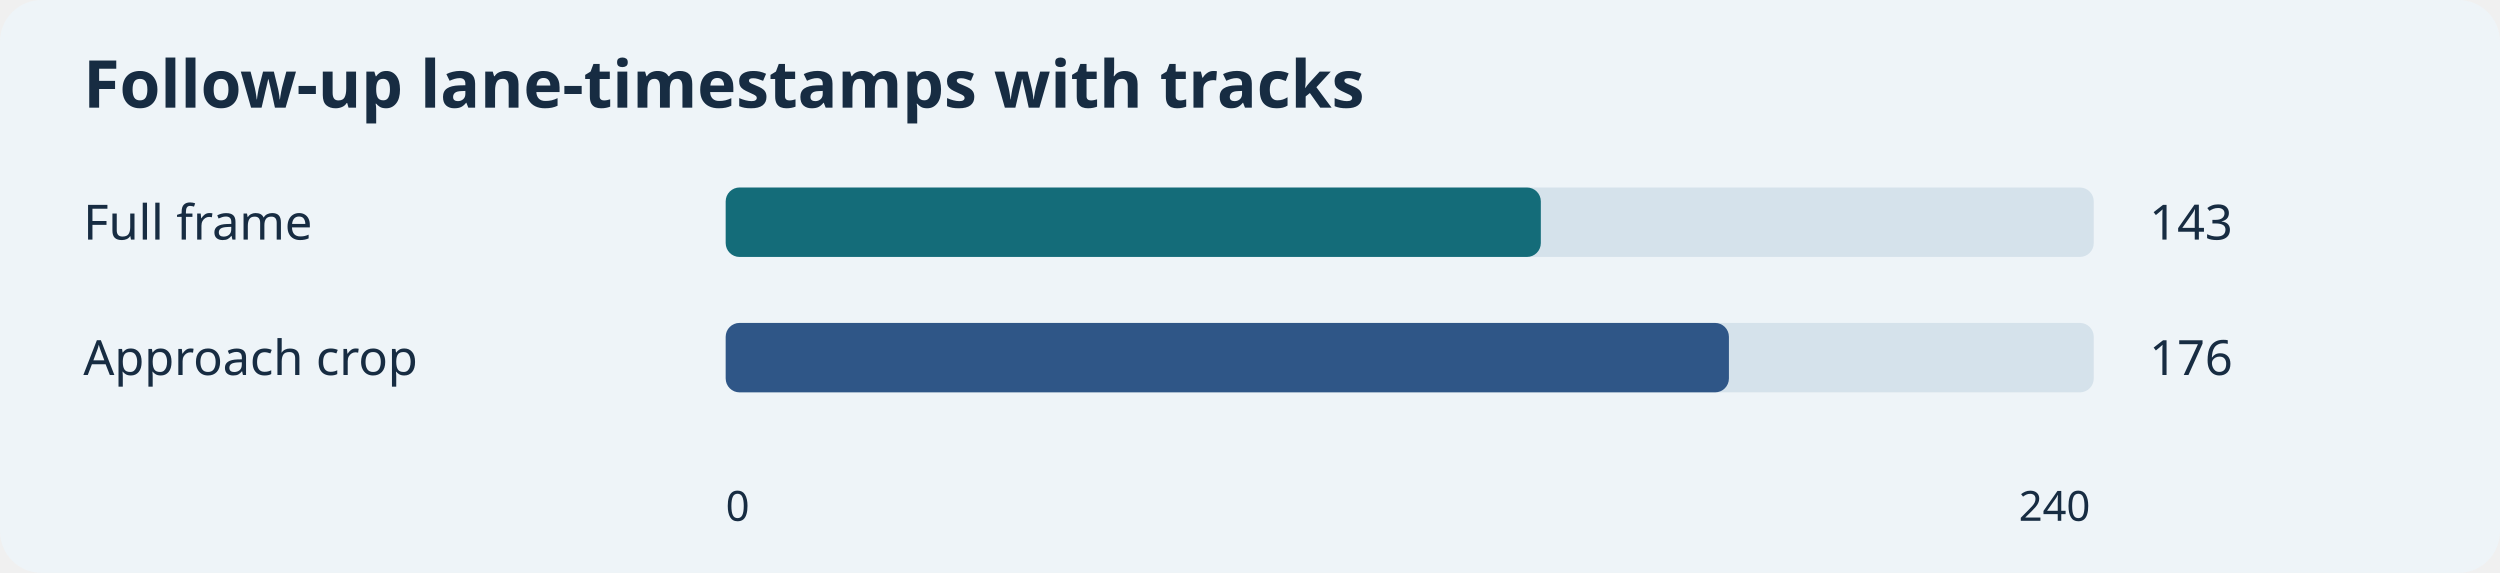
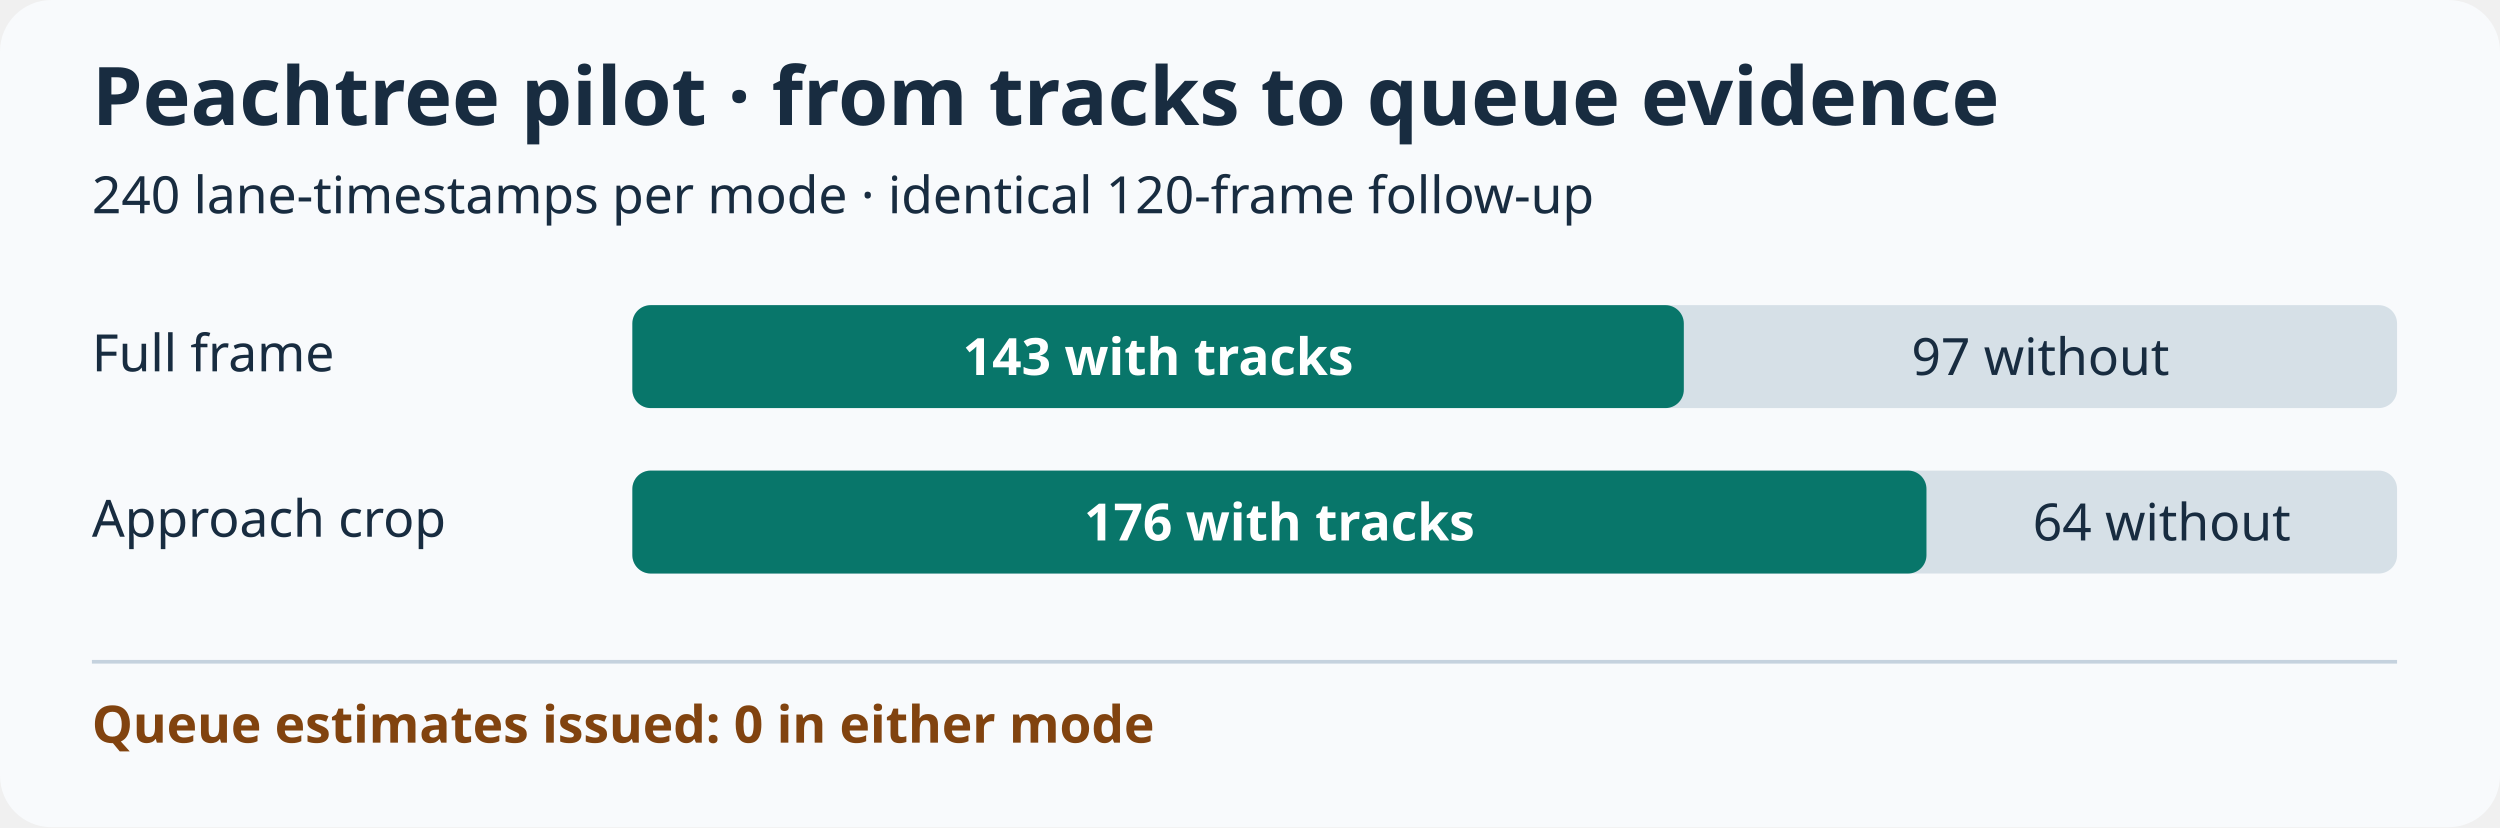
- <svg xmlns="http://www.w3.org/2000/svg" role="img" aria-labelledby="title detail" width="720" height="165" viewBox="0 0 720 165">
-   <rect width="720" height="165" rx="12" fill="#eef4f8" />
-   <g font-family="system-ui, sans-serif" fill="#172c42">
-     <text x="24" y="31" font-size="19" font-weight="700">Follow-up lane-timestamps with tracks</text>
-     <text x="24" y="69" font-size="14">Full frame</text>
-     <rect x="209" y="54" width="394" height="20" rx="4" fill="#d5e2eb" />
-     <rect x="209" y="54" width="234.76" height="20" rx="4" fill="#146c79" />
-     <text x="619" y="69" font-size="14">143</text>
-     <text x="24" y="108" font-size="14">Approach crop</text>
-     <rect x="209" y="93" width="394" height="20" rx="4" fill="#d5e2eb" />
-     <rect x="209" y="93" width="288.93" height="20" rx="4" fill="#2f5687" />
-     <text x="619" y="108" font-size="14">176</text>
-     <text x="209" y="150" font-size="12">0</text>
-     <text x="602" y="150" text-anchor="end" font-size="12">240</text>
+ <svg xmlns="http://www.w3.org/2000/svg" width="680" height="225" viewBox="0 0 680 225" role="img" aria-labelledby="title desc">
+   <rect width="680" height="225" rx="14" fill="#f8fafc" />
+   <g font-family="system-ui,sans-serif" fill="#182c40" font-size="14">
+     <text x="25" y="34" font-size="22" font-weight="700">Peachtree pilot · from tracks to queue evidence</text>
+     <text x="25" y="58">240 lane-timestamps per mode · identical 120-frame follow-up</text>
+     <text x="25" y="101">Full frame</text>
+     <rect x="172" y="83" width="480" height="28" rx="5" fill="#d6e0e7" />
+     <rect x="172" y="83" width="286" height="28" rx="5" fill="#08766a" />
+     <text x="315" y="102" text-anchor="middle" fill="#fff" font-weight="700">143 with tracks</text>
+     <text x="555" y="102" text-anchor="middle">97 without</text>
+     <text x="25" y="146">Approach crop</text>
+     <rect x="172" y="128" width="480" height="28" rx="5" fill="#d6e0e7" />
+     <rect x="172" y="128" width="352" height="28" rx="5" fill="#08766a" />
+     <text x="348" y="147" text-anchor="middle" fill="#fff" font-weight="700">176 with tracks</text>
+     <text x="588" y="147" text-anchor="middle">64 without</text>
+     <line x1="25" y1="180" x2="652" y2="180" stroke="#c5d2de" />
+     <text x="25" y="202" fill="#81430f" font-weight="700">Queue estimates issued: 0 in either mode</text>
  </g>
</svg>
